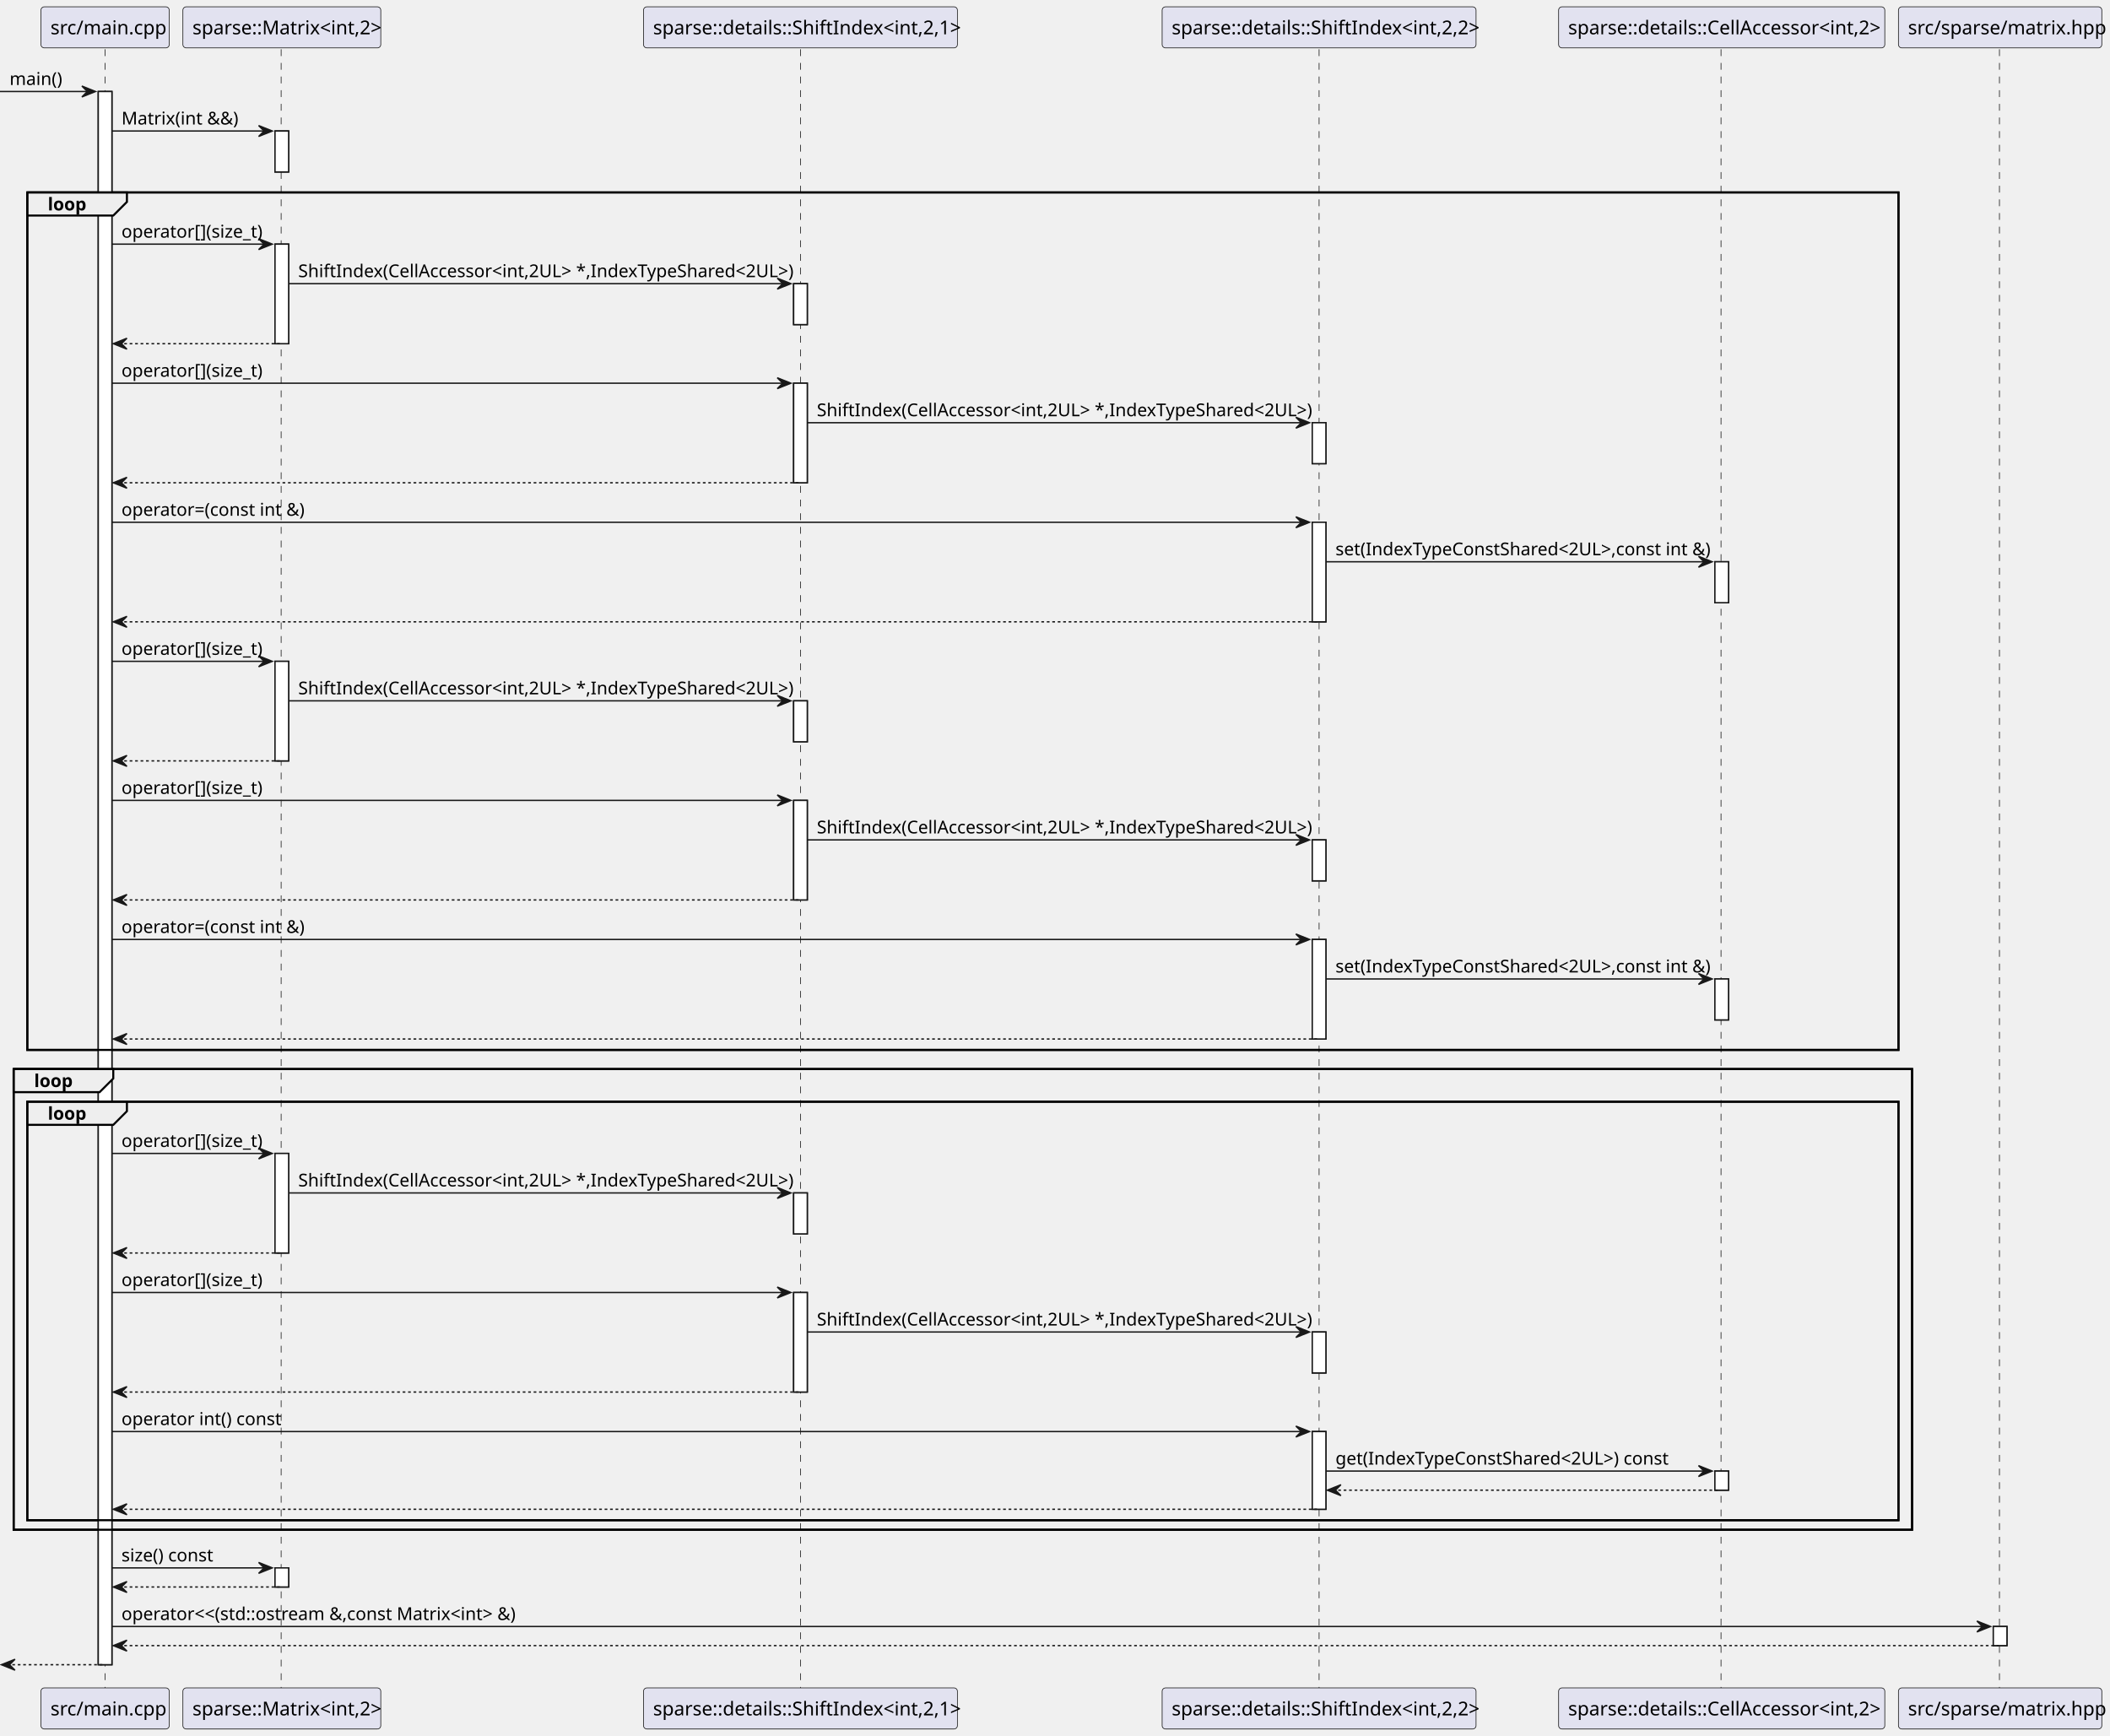
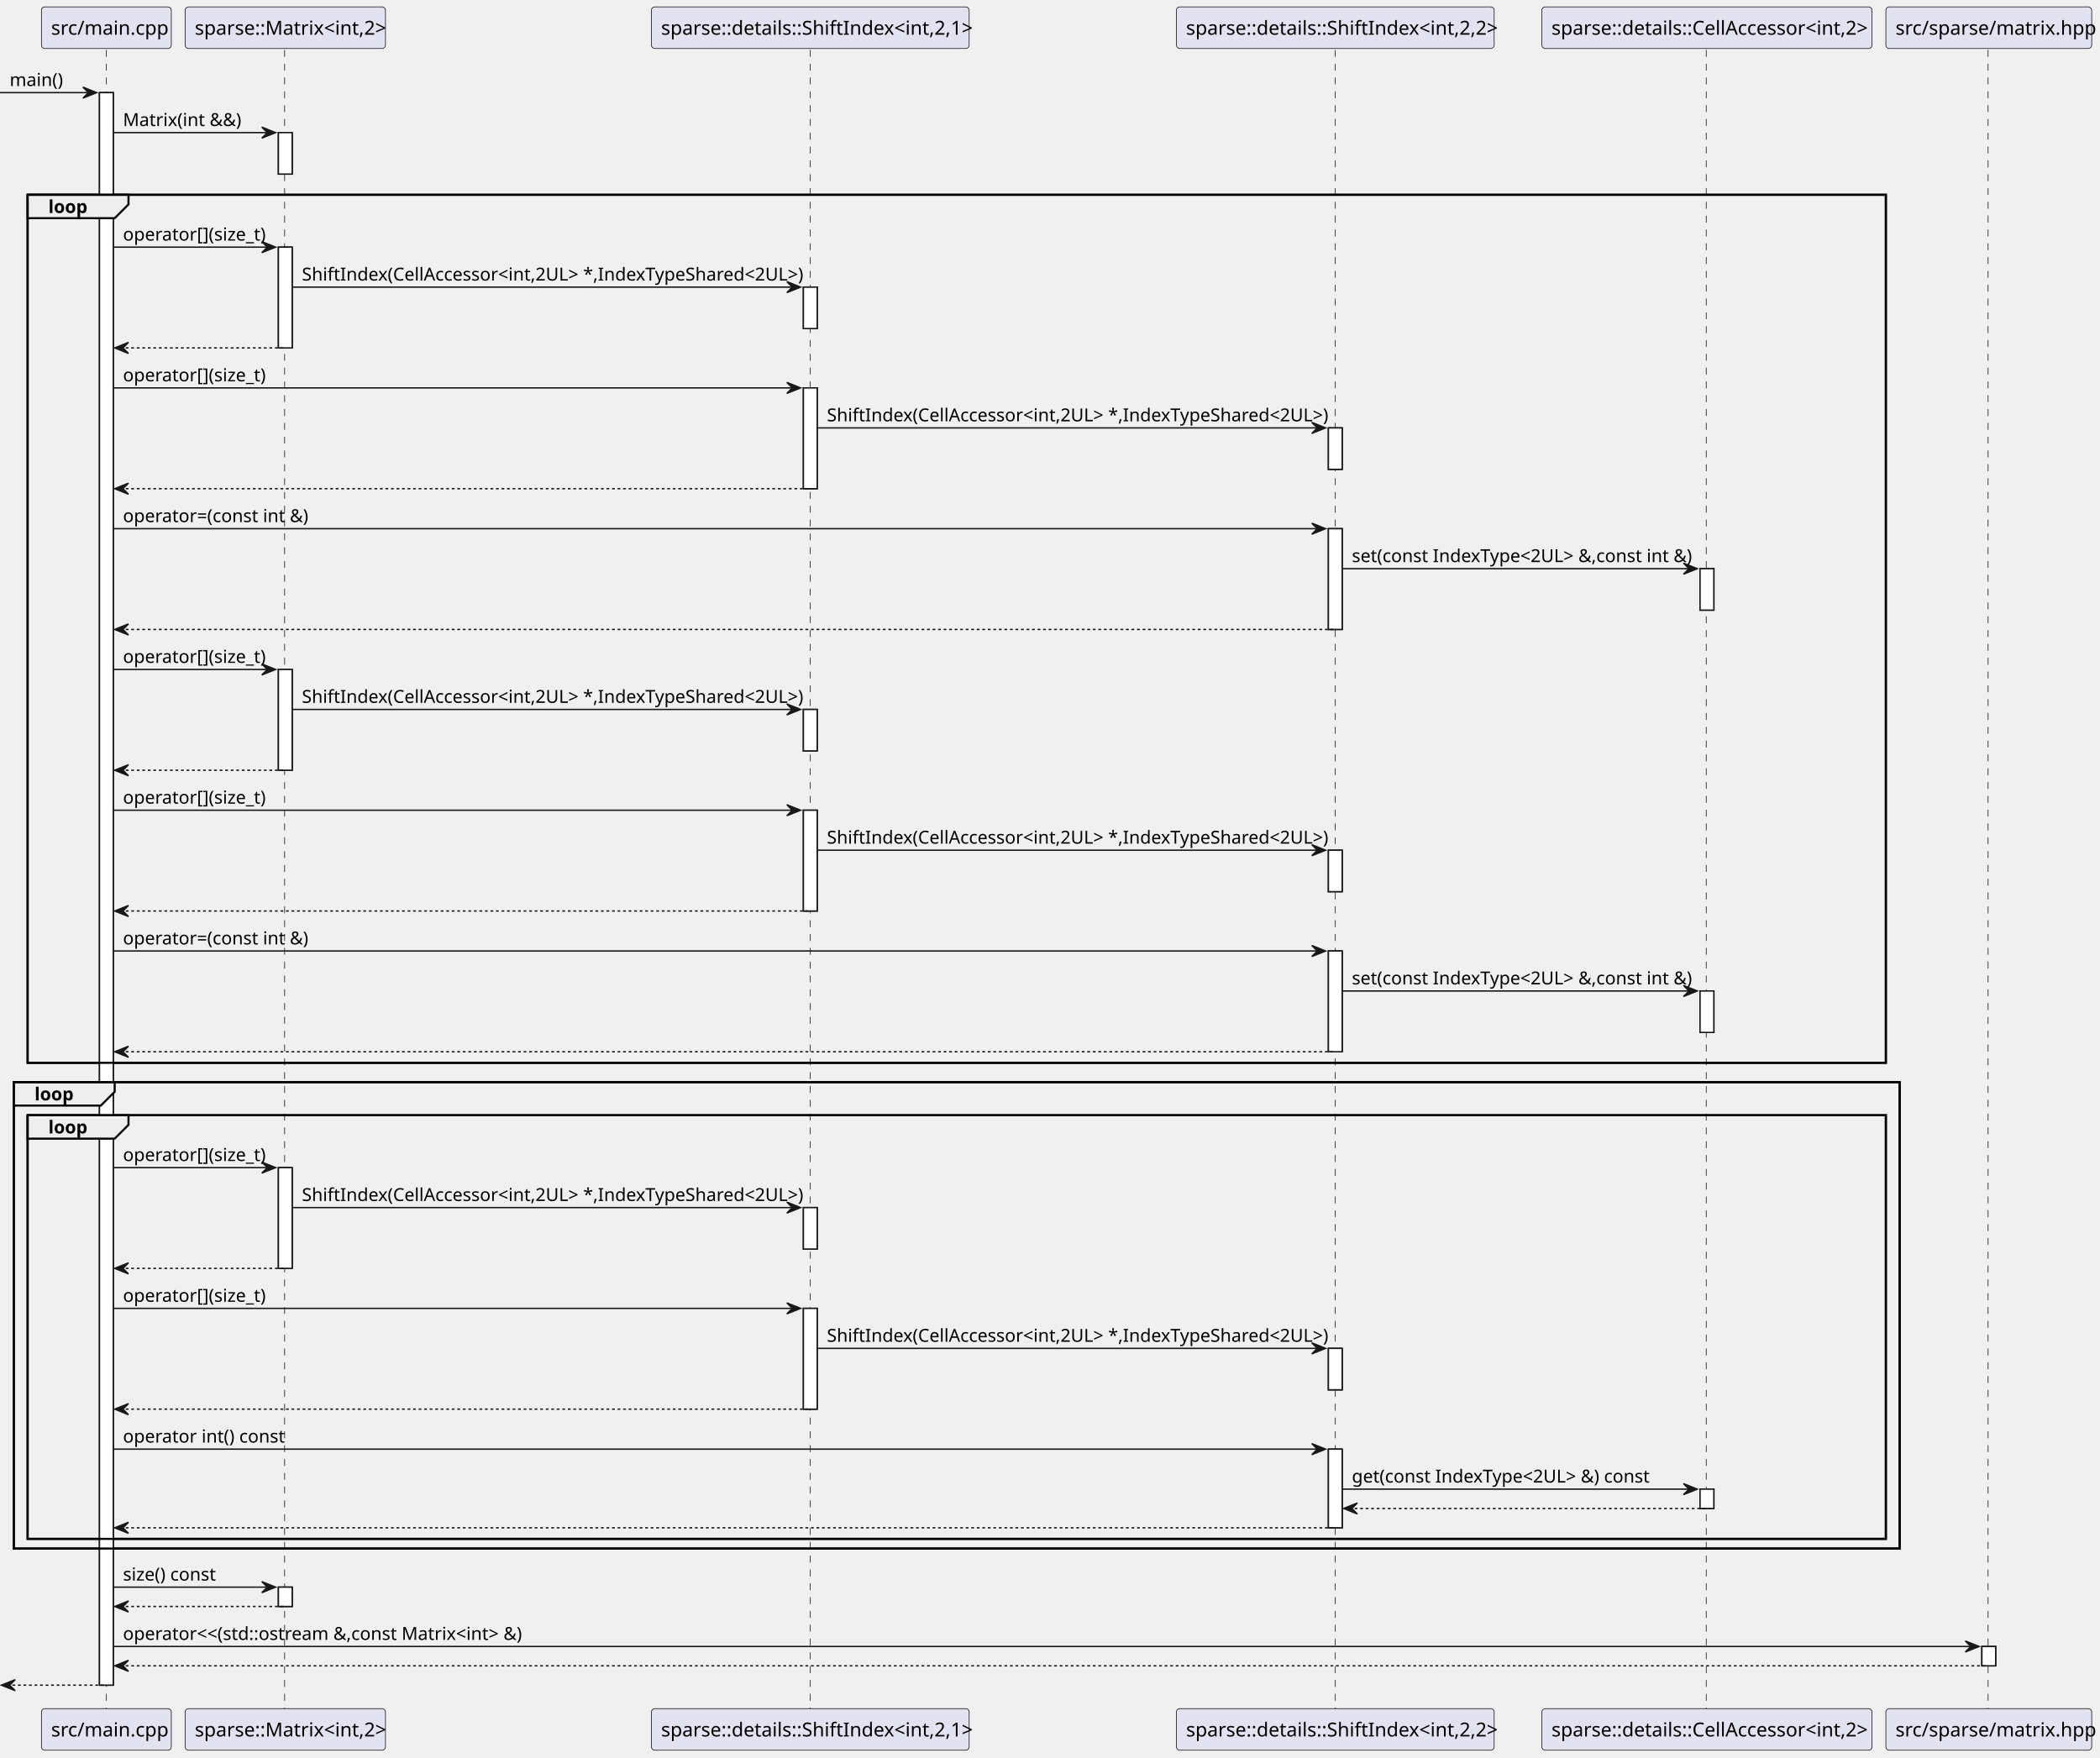
- <svg xmlns="http://www.w3.org/2000/svg" contentStyleType="text/css" height="1272px" preserveAspectRatio="none" style="width:1546px;height:1272px;background:#FFFFFF;" version="1.1" viewBox="0 0 1546 1272" width="1546px" zoomAndPan="magnify">
+ <svg xmlns="http://www.w3.org/2000/svg" contentStyleType="text/css" height="1272px" preserveAspectRatio="none" style="width:1520px;height:1272px;background:#FFFFFF;" version="1.1" viewBox="0 0 1520 1272" width="1520px" zoomAndPan="magnify">
  <defs />
  <g>
    <rect fill="#FFFFFF" height="1152.77" style="stroke:#181818;stroke-width:1.0;" width="10" x="72" y="67.047" />
    <rect fill="#FFFFFF" height="30" style="stroke:#181818;stroke-width:1.0;" width="10" x="201.5" y="95.996" />
    <rect fill="#FFFFFF" height="72.949" style="stroke:#181818;stroke-width:1.0;" width="10" x="201.5" y="178.894" />
    <rect fill="#FFFFFF" height="72.949" style="stroke:#181818;stroke-width:1.0;" width="10" x="201.5" y="484.586" />
    <rect fill="#FFFFFF" height="72.949" style="stroke:#181818;stroke-width:1.0;" width="10" x="201.5" y="845.176" />
    <rect fill="#FFFFFF" height="14" style="stroke:#181818;stroke-width:1.0;" width="10" x="201.5" y="1148.868" />
    <rect fill="#FFFFFF" height="30" style="stroke:#181818;stroke-width:1.0;" width="10" x="581.5" y="207.842" />
    <rect fill="#FFFFFF" height="72.949" style="stroke:#181818;stroke-width:1.0;" width="10" x="581.5" y="280.791" />
    <rect fill="#FFFFFF" height="30" style="stroke:#181818;stroke-width:1.0;" width="10" x="581.5" y="513.535" />
    <rect fill="#FFFFFF" height="72.949" style="stroke:#181818;stroke-width:1.0;" width="10" x="581.5" y="586.483" />
    <rect fill="#FFFFFF" height="30" style="stroke:#181818;stroke-width:1.0;" width="10" x="581.5" y="874.125" />
    <rect fill="#FFFFFF" height="72.949" style="stroke:#181818;stroke-width:1.0;" width="10" x="581.5" y="947.073" />
    <rect fill="#FFFFFF" height="30" style="stroke:#181818;stroke-width:1.0;" width="10" x="961.5" y="309.74" />
    <rect fill="#FFFFFF" height="72.949" style="stroke:#181818;stroke-width:1.0;" width="10" x="961.5" y="382.688" />
    <rect fill="#FFFFFF" height="30" style="stroke:#181818;stroke-width:1.0;" width="10" x="961.5" y="615.432" />
    <rect fill="#FFFFFF" height="72.949" style="stroke:#181818;stroke-width:1.0;" width="10" x="961.5" y="688.381" />
    <rect fill="#FFFFFF" height="30" style="stroke:#181818;stroke-width:1.0;" width="10" x="961.5" y="976.022" />
    <rect fill="#FFFFFF" height="56.949" style="stroke:#181818;stroke-width:1.0;" width="10" x="961.5" y="1048.971" />
-     <rect fill="#FFFFFF" height="30" style="stroke:#181818;stroke-width:1.0;" width="10" x="1256.5" y="411.637" />
-     <rect fill="#FFFFFF" height="30" style="stroke:#181818;stroke-width:1.0;" width="10" x="1256.5" y="717.33" />
-     <rect fill="#FFFFFF" height="14" style="stroke:#181818;stroke-width:1.0;" width="10" x="1256.5" y="1077.919" />
-     <rect fill="#FFFFFF" height="14" style="stroke:#181818;stroke-width:1.0;" width="10" x="1460.5" y="1191.817" />
-     <rect fill="none" height="628.333" style="stroke:#000000;stroke-width:1.5;" width="1371" x="20" y="140.996" />
-     <rect fill="none" height="337.59" style="stroke:#000000;stroke-width:1.5;" width="1391" x="10" y="783.33" />
-     <rect fill="none" height="306.641" style="stroke:#000000;stroke-width:1.5;" width="1371" x="20" y="807.278" />
+     <rect fill="#FFFFFF" height="30" style="stroke:#181818;stroke-width:1.0;" width="10" x="1230.5" y="411.637" />
+     <rect fill="#FFFFFF" height="30" style="stroke:#181818;stroke-width:1.0;" width="10" x="1230.5" y="717.33" />
+     <rect fill="#FFFFFF" height="14" style="stroke:#181818;stroke-width:1.0;" width="10" x="1230.5" y="1077.919" />
+     <rect fill="#FFFFFF" height="14" style="stroke:#181818;stroke-width:1.0;" width="10" x="1434.5" y="1191.817" />
+     <rect fill="none" height="628.333" style="stroke:#000000;stroke-width:1.5;" width="1345" x="20" y="140.996" />
+     <rect fill="none" height="337.59" style="stroke:#000000;stroke-width:1.5;" width="1365" x="10" y="783.33" />
+     <rect fill="none" height="306.641" style="stroke:#000000;stroke-width:1.5;" width="1345" x="20" y="807.278" />
    <line style="stroke:#181818;stroke-width:0.5;stroke-dasharray:5.0,5.0;" x1="77" x2="77" y1="36.099" y2="1237.817" />
    <line style="stroke:#181818;stroke-width:0.5;stroke-dasharray:5.0,5.0;" x1="206" x2="206" y1="36.099" y2="1237.817" />
    <line style="stroke:#181818;stroke-width:0.5;stroke-dasharray:5.0,5.0;" x1="586.5" x2="586.5" y1="36.099" y2="1237.817" />
    <line style="stroke:#181818;stroke-width:0.5;stroke-dasharray:5.0,5.0;" x1="966.5" x2="966.5" y1="36.099" y2="1237.817" />
-     <line style="stroke:#181818;stroke-width:0.5;stroke-dasharray:5.0,5.0;" x1="1261" x2="1261" y1="36.099" y2="1237.817" />
-     <line style="stroke:#181818;stroke-width:0.5;stroke-dasharray:5.0,5.0;" x1="1465" x2="1465" y1="36.099" y2="1237.817" />
+     <line style="stroke:#181818;stroke-width:0.5;stroke-dasharray:5.0,5.0;" x1="1235" x2="1235" y1="36.099" y2="1237.817" />
+     <line style="stroke:#181818;stroke-width:0.5;stroke-dasharray:5.0,5.0;" x1="1439" x2="1439" y1="36.099" y2="1237.817" />
    <rect fill="#E2E2F0" height="30.099" rx="2.5" ry="2.5" style="stroke:#181818;stroke-width:0.5;" width="94" x="30" y="5" />
    <text fill="#000000" font-family="sans-serif" font-size="14" lengthAdjust="spacing" textLength="80" x="37" y="25.132">src/main.cpp</text>
    <rect fill="#E2E2F0" height="30.099" rx="2.5" ry="2.5" style="stroke:#181818;stroke-width:0.5;" width="94" x="30" y="1236.817" />
    <text fill="#000000" font-family="sans-serif" font-size="14" lengthAdjust="spacing" textLength="80" x="37" y="1256.949">src/main.cpp</text>
    <rect fill="#E2E2F0" height="30.099" rx="2.5" ry="2.5" style="stroke:#181818;stroke-width:0.5;" width="145" x="134" y="5" />
    <text fill="#000000" font-family="sans-serif" font-size="14" lengthAdjust="spacing" textLength="131" x="141" y="25.132">sparse::Matrix&lt;int,2&gt;</text>
    <rect fill="#E2E2F0" height="30.099" rx="2.5" ry="2.5" style="stroke:#181818;stroke-width:0.5;" width="145" x="134" y="1236.817" />
    <text fill="#000000" font-family="sans-serif" font-size="14" lengthAdjust="spacing" textLength="131" x="141" y="1256.949">sparse::Matrix&lt;int,2&gt;</text>
    <rect fill="#E2E2F0" height="30.099" rx="2.5" ry="2.5" style="stroke:#181818;stroke-width:0.5;" width="230" x="471.5" y="5" />
    <text fill="#000000" font-family="sans-serif" font-size="14" lengthAdjust="spacing" textLength="216" x="478.5" y="25.132">sparse::details::ShiftIndex&lt;int,2,1&gt;</text>
    <rect fill="#E2E2F0" height="30.099" rx="2.5" ry="2.5" style="stroke:#181818;stroke-width:0.5;" width="230" x="471.5" y="1236.817" />
    <text fill="#000000" font-family="sans-serif" font-size="14" lengthAdjust="spacing" textLength="216" x="478.5" y="1256.949">sparse::details::ShiftIndex&lt;int,2,1&gt;</text>
    <rect fill="#E2E2F0" height="30.099" rx="2.5" ry="2.5" style="stroke:#181818;stroke-width:0.5;" width="230" x="851.5" y="5" />
    <text fill="#000000" font-family="sans-serif" font-size="14" lengthAdjust="spacing" textLength="216" x="858.5" y="25.132">sparse::details::ShiftIndex&lt;int,2,2&gt;</text>
    <rect fill="#E2E2F0" height="30.099" rx="2.5" ry="2.5" style="stroke:#181818;stroke-width:0.5;" width="230" x="851.5" y="1236.817" />
    <text fill="#000000" font-family="sans-serif" font-size="14" lengthAdjust="spacing" textLength="216" x="858.5" y="1256.949">sparse::details::ShiftIndex&lt;int,2,2&gt;</text>
-     <rect fill="#E2E2F0" height="30.099" rx="2.5" ry="2.5" style="stroke:#181818;stroke-width:0.5;" width="239" x="1142" y="5" />
-     <text fill="#000000" font-family="sans-serif" font-size="14" lengthAdjust="spacing" textLength="225" x="1149" y="25.132">sparse::details::CellAccessor&lt;int,2&gt;</text>
-     <rect fill="#E2E2F0" height="30.099" rx="2.5" ry="2.5" style="stroke:#181818;stroke-width:0.5;" width="239" x="1142" y="1236.817" />
-     <text fill="#000000" font-family="sans-serif" font-size="14" lengthAdjust="spacing" textLength="225" x="1149" y="1256.949">sparse::details::CellAccessor&lt;int,2&gt;</text>
-     <rect fill="#E2E2F0" height="30.099" rx="2.5" ry="2.5" style="stroke:#181818;stroke-width:0.5;" width="149" x="1391" y="5" />
-     <text fill="#000000" font-family="sans-serif" font-size="14" lengthAdjust="spacing" textLength="135" x="1398" y="25.132">src/sparse/matrix.hpp</text>
-     <rect fill="#E2E2F0" height="30.099" rx="2.5" ry="2.5" style="stroke:#181818;stroke-width:0.5;" width="149" x="1391" y="1236.817" />
-     <text fill="#000000" font-family="sans-serif" font-size="14" lengthAdjust="spacing" textLength="135" x="1398" y="1256.949">src/sparse/matrix.hpp</text>
+     <rect fill="#E2E2F0" height="30.099" rx="2.5" ry="2.5" style="stroke:#181818;stroke-width:0.5;" width="239" x="1116" y="5" />
+     <text fill="#000000" font-family="sans-serif" font-size="14" lengthAdjust="spacing" textLength="225" x="1123" y="25.132">sparse::details::CellAccessor&lt;int,2&gt;</text>
+     <rect fill="#E2E2F0" height="30.099" rx="2.5" ry="2.5" style="stroke:#181818;stroke-width:0.5;" width="239" x="1116" y="1236.817" />
+     <text fill="#000000" font-family="sans-serif" font-size="14" lengthAdjust="spacing" textLength="225" x="1123" y="1256.949">sparse::details::CellAccessor&lt;int,2&gt;</text>
+     <rect fill="#E2E2F0" height="30.099" rx="2.5" ry="2.5" style="stroke:#181818;stroke-width:0.5;" width="149" x="1365" y="5" />
+     <text fill="#000000" font-family="sans-serif" font-size="14" lengthAdjust="spacing" textLength="135" x="1372" y="25.132">src/sparse/matrix.hpp</text>
+     <rect fill="#E2E2F0" height="30.099" rx="2.5" ry="2.5" style="stroke:#181818;stroke-width:0.5;" width="149" x="1365" y="1236.817" />
+     <text fill="#000000" font-family="sans-serif" font-size="14" lengthAdjust="spacing" textLength="135" x="1372" y="1256.949">src/sparse/matrix.hpp</text>
    <rect fill="#FFFFFF" height="1152.77" style="stroke:#181818;stroke-width:1.0;" width="10" x="72" y="67.047" />
    <rect fill="#FFFFFF" height="30" style="stroke:#181818;stroke-width:1.0;" width="10" x="201.5" y="95.996" />
    <rect fill="#FFFFFF" height="72.949" style="stroke:#181818;stroke-width:1.0;" width="10" x="201.5" y="178.894" />
    <rect fill="#FFFFFF" height="72.949" style="stroke:#181818;stroke-width:1.0;" width="10" x="201.5" y="484.586" />
    <rect fill="#FFFFFF" height="72.949" style="stroke:#181818;stroke-width:1.0;" width="10" x="201.5" y="845.176" />
    <rect fill="#FFFFFF" height="14" style="stroke:#181818;stroke-width:1.0;" width="10" x="201.5" y="1148.868" />
    <rect fill="#FFFFFF" height="30" style="stroke:#181818;stroke-width:1.0;" width="10" x="581.5" y="207.842" />
    <rect fill="#FFFFFF" height="72.949" style="stroke:#181818;stroke-width:1.0;" width="10" x="581.5" y="280.791" />
    <rect fill="#FFFFFF" height="30" style="stroke:#181818;stroke-width:1.0;" width="10" x="581.5" y="513.535" />
    <rect fill="#FFFFFF" height="72.949" style="stroke:#181818;stroke-width:1.0;" width="10" x="581.5" y="586.483" />
    <rect fill="#FFFFFF" height="30" style="stroke:#181818;stroke-width:1.0;" width="10" x="581.5" y="874.125" />
    <rect fill="#FFFFFF" height="72.949" style="stroke:#181818;stroke-width:1.0;" width="10" x="581.5" y="947.073" />
    <rect fill="#FFFFFF" height="30" style="stroke:#181818;stroke-width:1.0;" width="10" x="961.5" y="309.74" />
    <rect fill="#FFFFFF" height="72.949" style="stroke:#181818;stroke-width:1.0;" width="10" x="961.5" y="382.688" />
    <rect fill="#FFFFFF" height="30" style="stroke:#181818;stroke-width:1.0;" width="10" x="961.5" y="615.432" />
    <rect fill="#FFFFFF" height="72.949" style="stroke:#181818;stroke-width:1.0;" width="10" x="961.5" y="688.381" />
    <rect fill="#FFFFFF" height="30" style="stroke:#181818;stroke-width:1.0;" width="10" x="961.5" y="976.022" />
    <rect fill="#FFFFFF" height="56.949" style="stroke:#181818;stroke-width:1.0;" width="10" x="961.5" y="1048.971" />
-     <rect fill="#FFFFFF" height="30" style="stroke:#181818;stroke-width:1.0;" width="10" x="1256.5" y="411.637" />
-     <rect fill="#FFFFFF" height="30" style="stroke:#181818;stroke-width:1.0;" width="10" x="1256.5" y="717.33" />
-     <rect fill="#FFFFFF" height="14" style="stroke:#181818;stroke-width:1.0;" width="10" x="1256.5" y="1077.919" />
-     <rect fill="#FFFFFF" height="14" style="stroke:#181818;stroke-width:1.0;" width="10" x="1460.5" y="1191.817" />
+     <rect fill="#FFFFFF" height="30" style="stroke:#181818;stroke-width:1.0;" width="10" x="1230.5" y="411.637" />
+     <rect fill="#FFFFFF" height="30" style="stroke:#181818;stroke-width:1.0;" width="10" x="1230.5" y="717.33" />
+     <rect fill="#FFFFFF" height="14" style="stroke:#181818;stroke-width:1.0;" width="10" x="1230.5" y="1077.919" />
+     <rect fill="#FFFFFF" height="14" style="stroke:#181818;stroke-width:1.0;" width="10" x="1434.5" y="1191.817" />
    <polygon fill="#181818" points="60,63.047,70,67.047,60,71.047,64,67.047" style="stroke:#181818;stroke-width:1.0;" />
    <line style="stroke:#181818;stroke-width:1.0;" x1="0" x2="66" y1="67.047" y2="67.047" />
    <text fill="#000000" font-family="sans-serif" font-size="13" lengthAdjust="spacing" textLength="36" x="7" y="62.292">main()</text>
    <polygon fill="#181818" points="189.5,91.996,199.5,95.996,189.5,99.996,193.5,95.996" style="stroke:#181818;stroke-width:1.0;" />
    <line style="stroke:#181818;stroke-width:1.0;" x1="82" x2="195.5" y1="95.996" y2="95.996" />
    <text fill="#000000" font-family="sans-serif" font-size="13" lengthAdjust="spacing" textLength="80" x="89" y="91.241">Matrix(int &amp;&amp;)</text>
    <path d="M20,140.996 L93,140.996 L93,147.945 L83,157.945 L20,157.945 L20,140.996 " fill="#EEEEEE" style="stroke:#000000;stroke-width:1.5;" />
-     <rect fill="none" height="628.333" style="stroke:#000000;stroke-width:1.5;" width="1371" x="20" y="140.996" />
+     <rect fill="none" height="628.333" style="stroke:#000000;stroke-width:1.5;" width="1345" x="20" y="140.996" />
    <text fill="#000000" font-family="sans-serif" font-size="13" font-weight="bold" lengthAdjust="spacing" textLength="28" x="35" y="154.19">loop</text>
    <polygon fill="#181818" points="189.5,174.894,199.5,178.894,189.5,182.894,193.5,178.894" style="stroke:#181818;stroke-width:1.0;" />
    <line style="stroke:#181818;stroke-width:1.0;" x1="82" x2="195.5" y1="178.894" y2="178.894" />
    <text fill="#000000" font-family="sans-serif" font-size="13" lengthAdjust="spacing" textLength="98" x="89" y="174.139">operator[](size_t)</text>
    <polygon fill="#181818" points="569.5,203.842,579.5,207.842,569.5,211.842,573.5,207.842" style="stroke:#181818;stroke-width:1.0;" />
    <line style="stroke:#181818;stroke-width:1.0;" x1="211.5" x2="575.5" y1="207.842" y2="207.842" />
    <text fill="#000000" font-family="sans-serif" font-size="13" lengthAdjust="spacing" textLength="351" x="218.5" y="203.087">ShiftIndex(CellAccessor&lt;int,2UL&gt; *,IndexTypeShared&lt;2UL&gt;)</text>
    <polygon fill="#181818" points="93,247.842,83,251.842,93,255.842,89,251.842" style="stroke:#181818;stroke-width:1.0;" />
    <line style="stroke:#181818;stroke-width:1.0;stroke-dasharray:2.0,2.0;" x1="87" x2="205.5" y1="251.842" y2="251.842" />
    <polygon fill="#181818" points="569.5,276.791,579.5,280.791,569.5,284.791,573.5,280.791" style="stroke:#181818;stroke-width:1.0;" />
    <line style="stroke:#181818;stroke-width:1.0;" x1="82" x2="575.5" y1="280.791" y2="280.791" />
    <text fill="#000000" font-family="sans-serif" font-size="13" lengthAdjust="spacing" textLength="98" x="89" y="276.036">operator[](size_t)</text>
    <polygon fill="#181818" points="949.5,305.74,959.5,309.74,949.5,313.74,953.5,309.74" style="stroke:#181818;stroke-width:1.0;" />
    <line style="stroke:#181818;stroke-width:1.0;" x1="591.5" x2="955.5" y1="309.74" y2="309.74" />
    <text fill="#000000" font-family="sans-serif" font-size="13" lengthAdjust="spacing" textLength="351" x="598.5" y="304.985">ShiftIndex(CellAccessor&lt;int,2UL&gt; *,IndexTypeShared&lt;2UL&gt;)</text>
    <polygon fill="#181818" points="93,349.74,83,353.74,93,357.74,89,353.74" style="stroke:#181818;stroke-width:1.0;" />
    <line style="stroke:#181818;stroke-width:1.0;stroke-dasharray:2.0,2.0;" x1="87" x2="585.5" y1="353.74" y2="353.74" />
    <polygon fill="#181818" points="949.5,378.688,959.5,382.688,949.5,386.688,953.5,382.688" style="stroke:#181818;stroke-width:1.0;" />
    <line style="stroke:#181818;stroke-width:1.0;" x1="82" x2="955.5" y1="382.688" y2="382.688" />
    <text fill="#000000" font-family="sans-serif" font-size="13" lengthAdjust="spacing" textLength="126" x="89" y="377.934">operator=(const int &amp;)</text>
-     <polygon fill="#181818" points="1244.5,407.637,1254.5,411.637,1244.5,415.637,1248.5,411.637" style="stroke:#181818;stroke-width:1.0;" />
-     <line style="stroke:#181818;stroke-width:1.0;" x1="971.5" x2="1250.5" y1="411.637" y2="411.637" />
-     <text fill="#000000" font-family="sans-serif" font-size="13" lengthAdjust="spacing" textLength="266" x="978.5" y="406.882">set(IndexTypeConstShared&lt;2UL&gt;,const int &amp;)</text>
+     <polygon fill="#181818" points="1218.5,407.637,1228.5,411.637,1218.5,415.637,1222.5,411.637" style="stroke:#181818;stroke-width:1.0;" />
+     <line style="stroke:#181818;stroke-width:1.0;" x1="971.5" x2="1224.5" y1="411.637" y2="411.637" />
+     <text fill="#000000" font-family="sans-serif" font-size="13" lengthAdjust="spacing" textLength="240" x="978.5" y="406.882">set(const IndexType&lt;2UL&gt; &amp;,const int &amp;)</text>
    <polygon fill="#181818" points="93,451.637,83,455.637,93,459.637,89,455.637" style="stroke:#181818;stroke-width:1.0;" />
    <line style="stroke:#181818;stroke-width:1.0;stroke-dasharray:2.0,2.0;" x1="87" x2="965.5" y1="455.637" y2="455.637" />
    <polygon fill="#181818" points="189.5,480.586,199.5,484.586,189.5,488.586,193.5,484.586" style="stroke:#181818;stroke-width:1.0;" />
    <line style="stroke:#181818;stroke-width:1.0;" x1="82" x2="195.5" y1="484.586" y2="484.586" />
    <text fill="#000000" font-family="sans-serif" font-size="13" lengthAdjust="spacing" textLength="98" x="89" y="479.831">operator[](size_t)</text>
    <polygon fill="#181818" points="569.5,509.535,579.5,513.535,569.5,517.535,573.5,513.535" style="stroke:#181818;stroke-width:1.0;" />
    <line style="stroke:#181818;stroke-width:1.0;" x1="211.5" x2="575.5" y1="513.535" y2="513.535" />
    <text fill="#000000" font-family="sans-serif" font-size="13" lengthAdjust="spacing" textLength="351" x="218.5" y="508.78">ShiftIndex(CellAccessor&lt;int,2UL&gt; *,IndexTypeShared&lt;2UL&gt;)</text>
    <polygon fill="#181818" points="93,553.535,83,557.535,93,561.535,89,557.535" style="stroke:#181818;stroke-width:1.0;" />
    <line style="stroke:#181818;stroke-width:1.0;stroke-dasharray:2.0,2.0;" x1="87" x2="205.5" y1="557.535" y2="557.535" />
    <polygon fill="#181818" points="569.5,582.483,579.5,586.483,569.5,590.483,573.5,586.483" style="stroke:#181818;stroke-width:1.0;" />
    <line style="stroke:#181818;stroke-width:1.0;" x1="82" x2="575.5" y1="586.483" y2="586.483" />
    <text fill="#000000" font-family="sans-serif" font-size="13" lengthAdjust="spacing" textLength="98" x="89" y="581.729">operator[](size_t)</text>
    <polygon fill="#181818" points="949.5,611.432,959.5,615.432,949.5,619.432,953.5,615.432" style="stroke:#181818;stroke-width:1.0;" />
    <line style="stroke:#181818;stroke-width:1.0;" x1="591.5" x2="955.5" y1="615.432" y2="615.432" />
    <text fill="#000000" font-family="sans-serif" font-size="13" lengthAdjust="spacing" textLength="351" x="598.5" y="610.677">ShiftIndex(CellAccessor&lt;int,2UL&gt; *,IndexTypeShared&lt;2UL&gt;)</text>
    <polygon fill="#181818" points="93,655.432,83,659.432,93,663.432,89,659.432" style="stroke:#181818;stroke-width:1.0;" />
    <line style="stroke:#181818;stroke-width:1.0;stroke-dasharray:2.0,2.0;" x1="87" x2="585.5" y1="659.432" y2="659.432" />
    <polygon fill="#181818" points="949.5,684.381,959.5,688.381,949.5,692.381,953.5,688.381" style="stroke:#181818;stroke-width:1.0;" />
    <line style="stroke:#181818;stroke-width:1.0;" x1="82" x2="955.5" y1="688.381" y2="688.381" />
    <text fill="#000000" font-family="sans-serif" font-size="13" lengthAdjust="spacing" textLength="126" x="89" y="683.626">operator=(const int &amp;)</text>
-     <polygon fill="#181818" points="1244.5,713.33,1254.5,717.33,1244.5,721.33,1248.5,717.33" style="stroke:#181818;stroke-width:1.0;" />
-     <line style="stroke:#181818;stroke-width:1.0;" x1="971.5" x2="1250.5" y1="717.33" y2="717.33" />
-     <text fill="#000000" font-family="sans-serif" font-size="13" lengthAdjust="spacing" textLength="266" x="978.5" y="712.575">set(IndexTypeConstShared&lt;2UL&gt;,const int &amp;)</text>
+     <polygon fill="#181818" points="1218.5,713.33,1228.5,717.33,1218.5,721.33,1222.5,717.33" style="stroke:#181818;stroke-width:1.0;" />
+     <line style="stroke:#181818;stroke-width:1.0;" x1="971.5" x2="1224.5" y1="717.33" y2="717.33" />
+     <text fill="#000000" font-family="sans-serif" font-size="13" lengthAdjust="spacing" textLength="240" x="978.5" y="712.575">set(const IndexType&lt;2UL&gt; &amp;,const int &amp;)</text>
    <polygon fill="#181818" points="93,757.33,83,761.33,93,765.33,89,761.33" style="stroke:#181818;stroke-width:1.0;" />
    <line style="stroke:#181818;stroke-width:1.0;stroke-dasharray:2.0,2.0;" x1="87" x2="965.5" y1="761.33" y2="761.33" />
    <path d="M10,783.33 L83,783.33 L83,790.278 L73,800.278 L10,800.278 L10,783.33 " fill="#EEEEEE" style="stroke:#000000;stroke-width:1.5;" />
-     <rect fill="none" height="337.59" style="stroke:#000000;stroke-width:1.5;" width="1391" x="10" y="783.33" />
+     <rect fill="none" height="337.59" style="stroke:#000000;stroke-width:1.5;" width="1365" x="10" y="783.33" />
    <text fill="#000000" font-family="sans-serif" font-size="13" font-weight="bold" lengthAdjust="spacing" textLength="28" x="25" y="796.523">loop</text>
    <path d="M20,807.278 L93,807.278 L93,814.227 L83,824.227 L20,824.227 L20,807.278 " fill="#EEEEEE" style="stroke:#000000;stroke-width:1.5;" />
-     <rect fill="none" height="306.641" style="stroke:#000000;stroke-width:1.5;" width="1371" x="20" y="807.278" />
+     <rect fill="none" height="306.641" style="stroke:#000000;stroke-width:1.5;" width="1345" x="20" y="807.278" />
    <text fill="#000000" font-family="sans-serif" font-size="13" font-weight="bold" lengthAdjust="spacing" textLength="28" x="35" y="820.472">loop</text>
    <polygon fill="#181818" points="189.5,841.176,199.5,845.176,189.5,849.176,193.5,845.176" style="stroke:#181818;stroke-width:1.0;" />
    <line style="stroke:#181818;stroke-width:1.0;" x1="82" x2="195.5" y1="845.176" y2="845.176" />
    <text fill="#000000" font-family="sans-serif" font-size="13" lengthAdjust="spacing" textLength="98" x="89" y="840.421">operator[](size_t)</text>
    <polygon fill="#181818" points="569.5,870.125,579.5,874.125,569.5,878.125,573.5,874.125" style="stroke:#181818;stroke-width:1.0;" />
    <line style="stroke:#181818;stroke-width:1.0;" x1="211.5" x2="575.5" y1="874.125" y2="874.125" />
    <text fill="#000000" font-family="sans-serif" font-size="13" lengthAdjust="spacing" textLength="351" x="218.5" y="869.37">ShiftIndex(CellAccessor&lt;int,2UL&gt; *,IndexTypeShared&lt;2UL&gt;)</text>
    <polygon fill="#181818" points="93,914.125,83,918.125,93,922.125,89,918.125" style="stroke:#181818;stroke-width:1.0;" />
    <line style="stroke:#181818;stroke-width:1.0;stroke-dasharray:2.0,2.0;" x1="87" x2="205.5" y1="918.125" y2="918.125" />
    <polygon fill="#181818" points="569.5,943.073,579.5,947.073,569.5,951.073,573.5,947.073" style="stroke:#181818;stroke-width:1.0;" />
    <line style="stroke:#181818;stroke-width:1.0;" x1="82" x2="575.5" y1="947.073" y2="947.073" />
    <text fill="#000000" font-family="sans-serif" font-size="13" lengthAdjust="spacing" textLength="98" x="89" y="942.318">operator[](size_t)</text>
    <polygon fill="#181818" points="949.5,972.022,959.5,976.022,949.5,980.022,953.5,976.022" style="stroke:#181818;stroke-width:1.0;" />
    <line style="stroke:#181818;stroke-width:1.0;" x1="591.5" x2="955.5" y1="976.022" y2="976.022" />
    <text fill="#000000" font-family="sans-serif" font-size="13" lengthAdjust="spacing" textLength="351" x="598.5" y="971.267">ShiftIndex(CellAccessor&lt;int,2UL&gt; *,IndexTypeShared&lt;2UL&gt;)</text>
    <polygon fill="#181818" points="93,1016.022,83,1020.022,93,1024.022,89,1020.022" style="stroke:#181818;stroke-width:1.0;" />
    <line style="stroke:#181818;stroke-width:1.0;stroke-dasharray:2.0,2.0;" x1="87" x2="585.5" y1="1020.022" y2="1020.022" />
    <polygon fill="#181818" points="949.5,1044.971,959.5,1048.971,949.5,1052.971,953.5,1048.971" style="stroke:#181818;stroke-width:1.0;" />
    <line style="stroke:#181818;stroke-width:1.0;" x1="82" x2="955.5" y1="1048.971" y2="1048.971" />
    <text fill="#000000" font-family="sans-serif" font-size="13" lengthAdjust="spacing" textLength="109" x="89" y="1044.216">operator int() const</text>
-     <polygon fill="#181818" points="1244.5,1073.919,1254.5,1077.919,1244.5,1081.919,1248.5,1077.919" style="stroke:#181818;stroke-width:1.0;" />
-     <line style="stroke:#181818;stroke-width:1.0;" x1="971.5" x2="1250.5" y1="1077.919" y2="1077.919" />
-     <text fill="#000000" font-family="sans-serif" font-size="13" lengthAdjust="spacing" textLength="235" x="978.5" y="1073.165">get(IndexTypeConstShared&lt;2UL&gt;) const</text>
+     <polygon fill="#181818" points="1218.5,1073.919,1228.5,1077.919,1218.5,1081.919,1222.5,1077.919" style="stroke:#181818;stroke-width:1.0;" />
+     <line style="stroke:#181818;stroke-width:1.0;" x1="971.5" x2="1224.5" y1="1077.919" y2="1077.919" />
+     <text fill="#000000" font-family="sans-serif" font-size="13" lengthAdjust="spacing" textLength="209" x="978.5" y="1073.165">get(const IndexType&lt;2UL&gt; &amp;) const</text>
    <polygon fill="#181818" points="982.5,1087.919,972.5,1091.919,982.5,1095.919,978.5,1091.919" style="stroke:#181818;stroke-width:1.0;" />
-     <line style="stroke:#181818;stroke-width:1.0;stroke-dasharray:2.0,2.0;" x1="976.5" x2="1260.5" y1="1091.919" y2="1091.919" />
+     <line style="stroke:#181818;stroke-width:1.0;stroke-dasharray:2.0,2.0;" x1="976.5" x2="1234.5" y1="1091.919" y2="1091.919" />
    <polygon fill="#181818" points="93,1101.919,83,1105.919,93,1109.919,89,1105.919" style="stroke:#181818;stroke-width:1.0;" />
    <line style="stroke:#181818;stroke-width:1.0;stroke-dasharray:2.0,2.0;" x1="87" x2="965.5" y1="1105.919" y2="1105.919" />
    <polygon fill="#181818" points="189.5,1144.868,199.5,1148.868,189.5,1152.868,193.5,1148.868" style="stroke:#181818;stroke-width:1.0;" />
    <line style="stroke:#181818;stroke-width:1.0;" x1="82" x2="195.5" y1="1148.868" y2="1148.868" />
    <text fill="#000000" font-family="sans-serif" font-size="13" lengthAdjust="spacing" textLength="68" x="89" y="1144.113">size() const</text>
    <polygon fill="#181818" points="93,1158.868,83,1162.868,93,1166.868,89,1162.868" style="stroke:#181818;stroke-width:1.0;" />
    <line style="stroke:#181818;stroke-width:1.0;stroke-dasharray:2.0,2.0;" x1="87" x2="205.5" y1="1162.868" y2="1162.868" />
-     <polygon fill="#181818" points="1448.5,1187.817,1458.5,1191.817,1448.5,1195.817,1452.5,1191.817" style="stroke:#181818;stroke-width:1.0;" />
-     <line style="stroke:#181818;stroke-width:1.0;" x1="82" x2="1454.5" y1="1191.817" y2="1191.817" />
+     <polygon fill="#181818" points="1422.5,1187.817,1432.5,1191.817,1422.5,1195.817,1426.5,1191.817" style="stroke:#181818;stroke-width:1.0;" />
+     <line style="stroke:#181818;stroke-width:1.0;" x1="82" x2="1428.5" y1="1191.817" y2="1191.817" />
    <text fill="#000000" font-family="sans-serif" font-size="13" lengthAdjust="spacing" textLength="276" x="89" y="1187.062">operator&lt;&lt;(std::ostream &amp;,const Matrix&lt;int&gt; &amp;)</text>
    <polygon fill="#181818" points="93,1201.817,83,1205.817,93,1209.817,89,1205.817" style="stroke:#181818;stroke-width:1.0;" />
-     <line style="stroke:#181818;stroke-width:1.0;stroke-dasharray:2.0,2.0;" x1="87" x2="1464.5" y1="1205.817" y2="1205.817" />
+     <line style="stroke:#181818;stroke-width:1.0;stroke-dasharray:2.0,2.0;" x1="87" x2="1438.5" y1="1205.817" y2="1205.817" />
    <polygon fill="#181818" points="11,1215.817,1,1219.817,11,1223.817,7,1219.817" style="stroke:#181818;stroke-width:1.0;" />
    <line style="stroke:#181818;stroke-width:1.0;stroke-dasharray:2.0,2.0;" x1="5" x2="76" y1="1219.817" y2="1219.817" />
  </g>
</svg>
